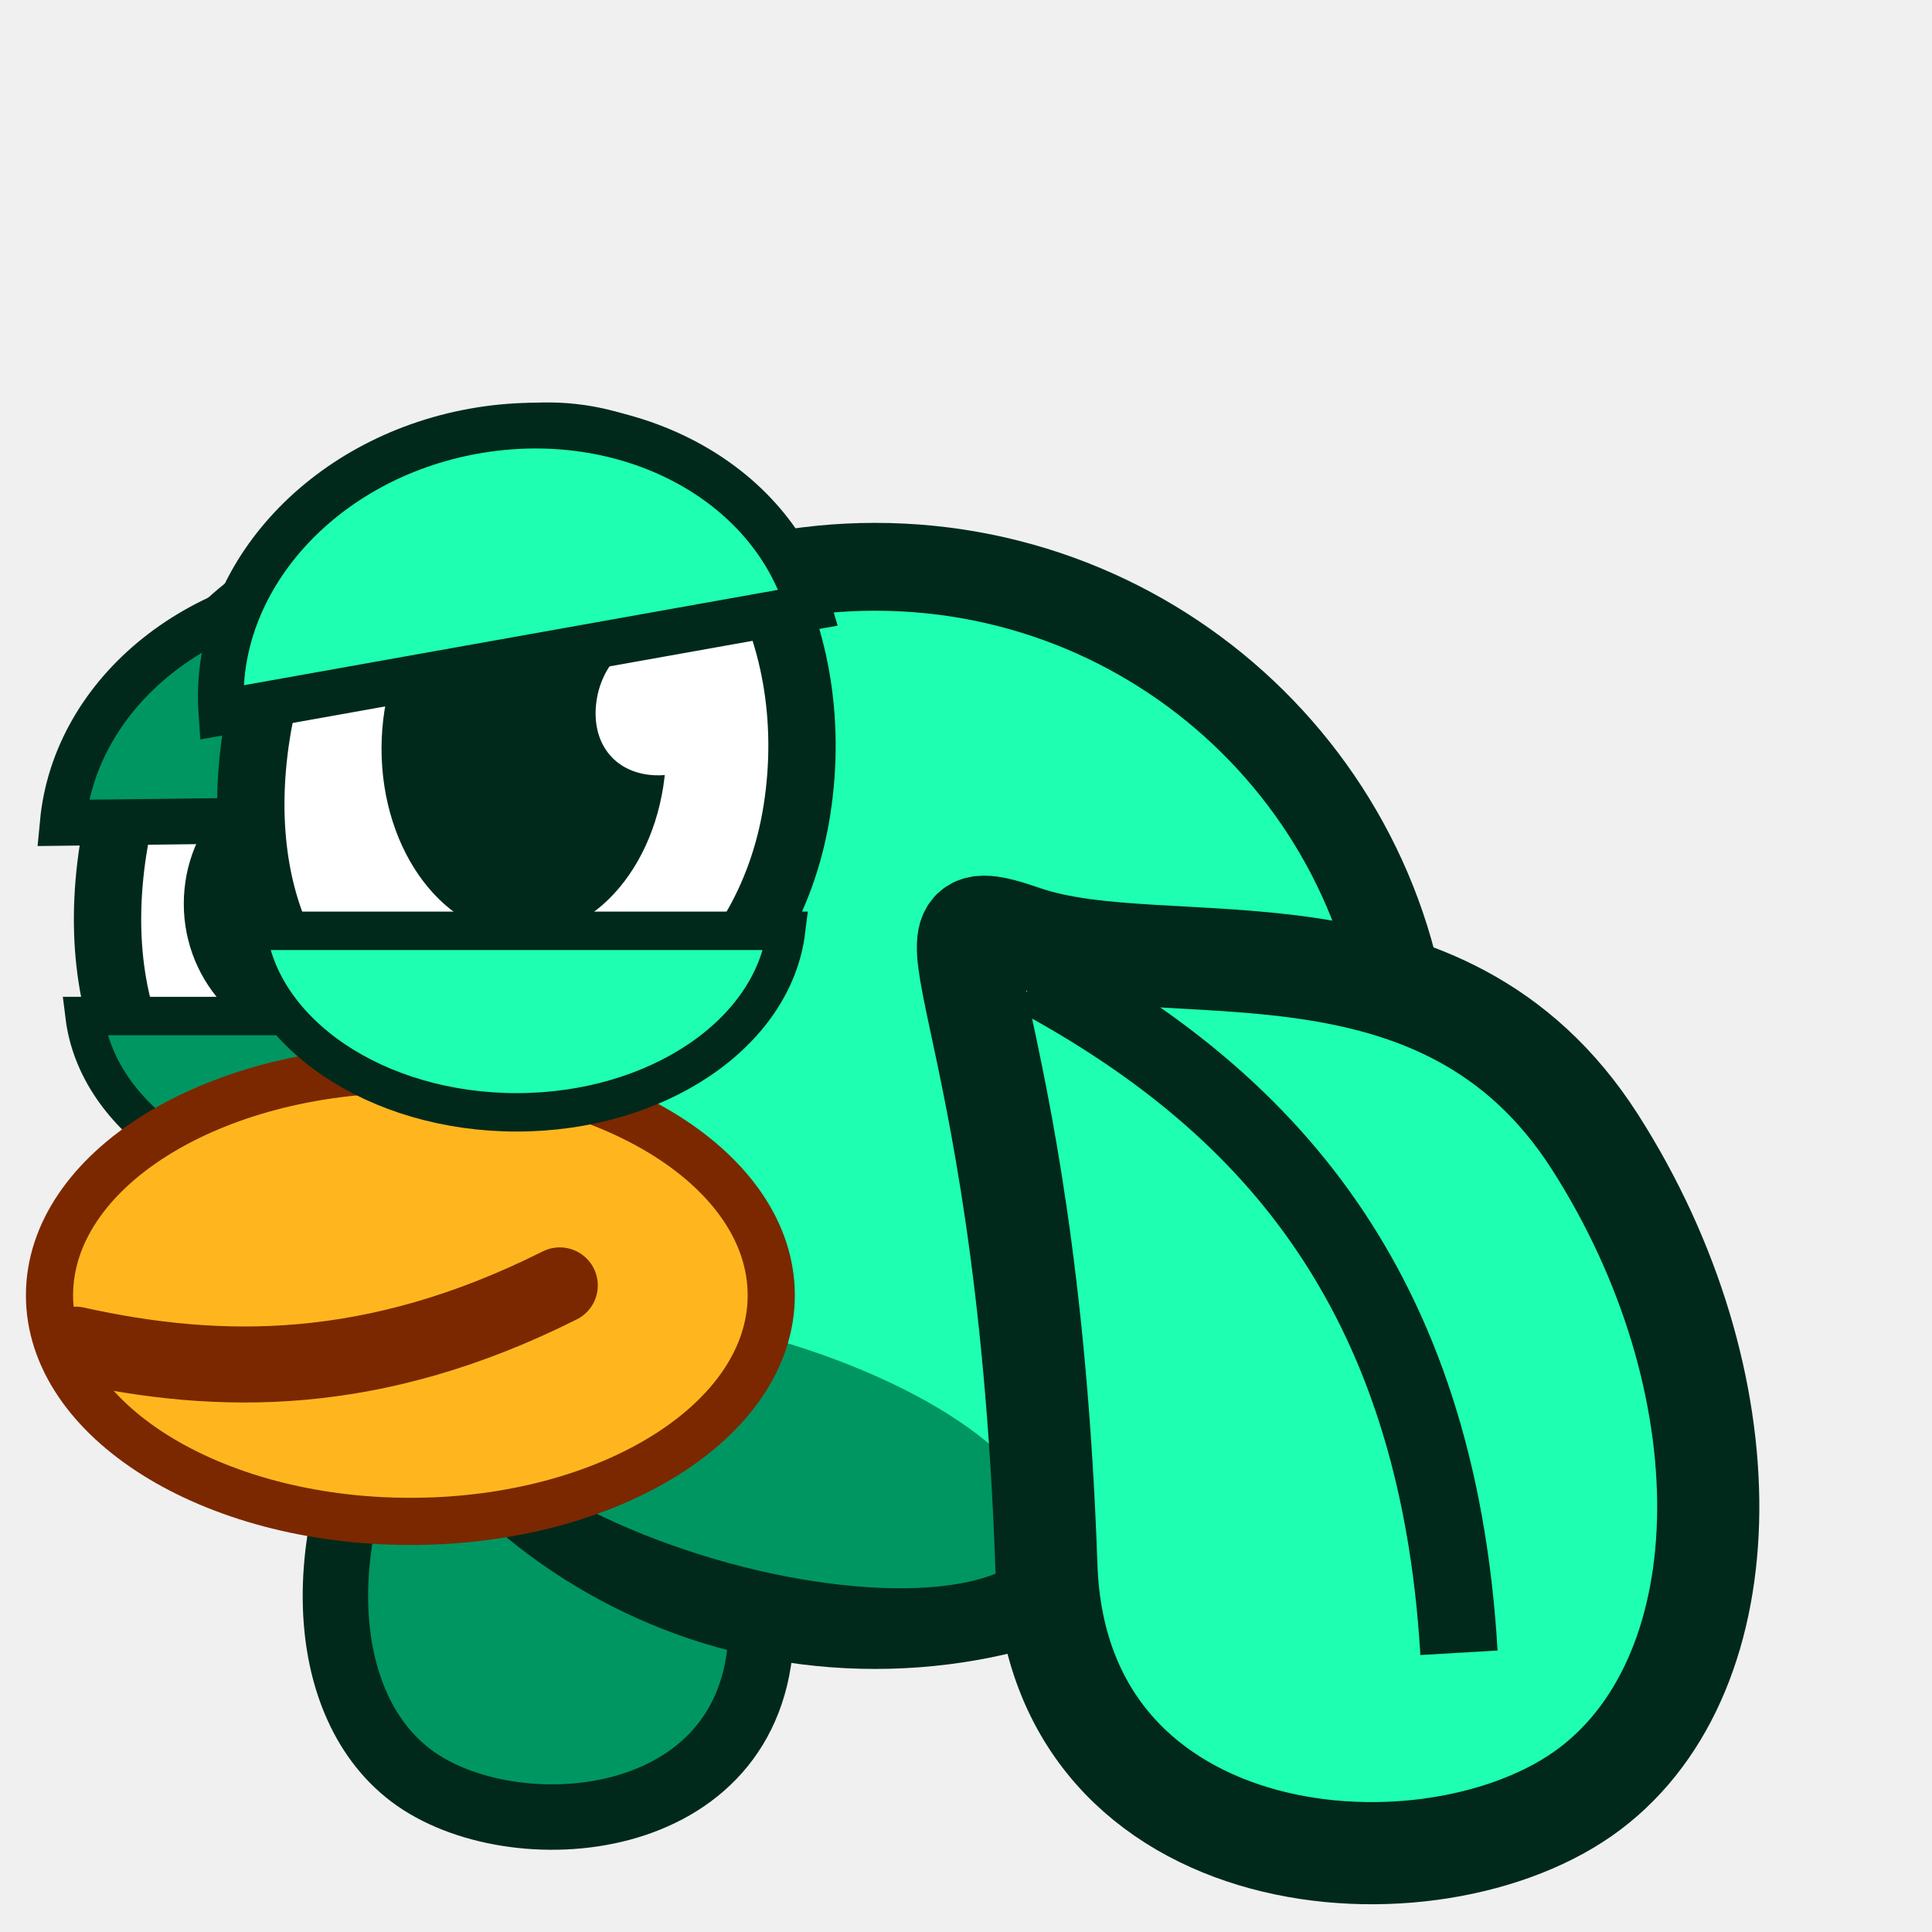
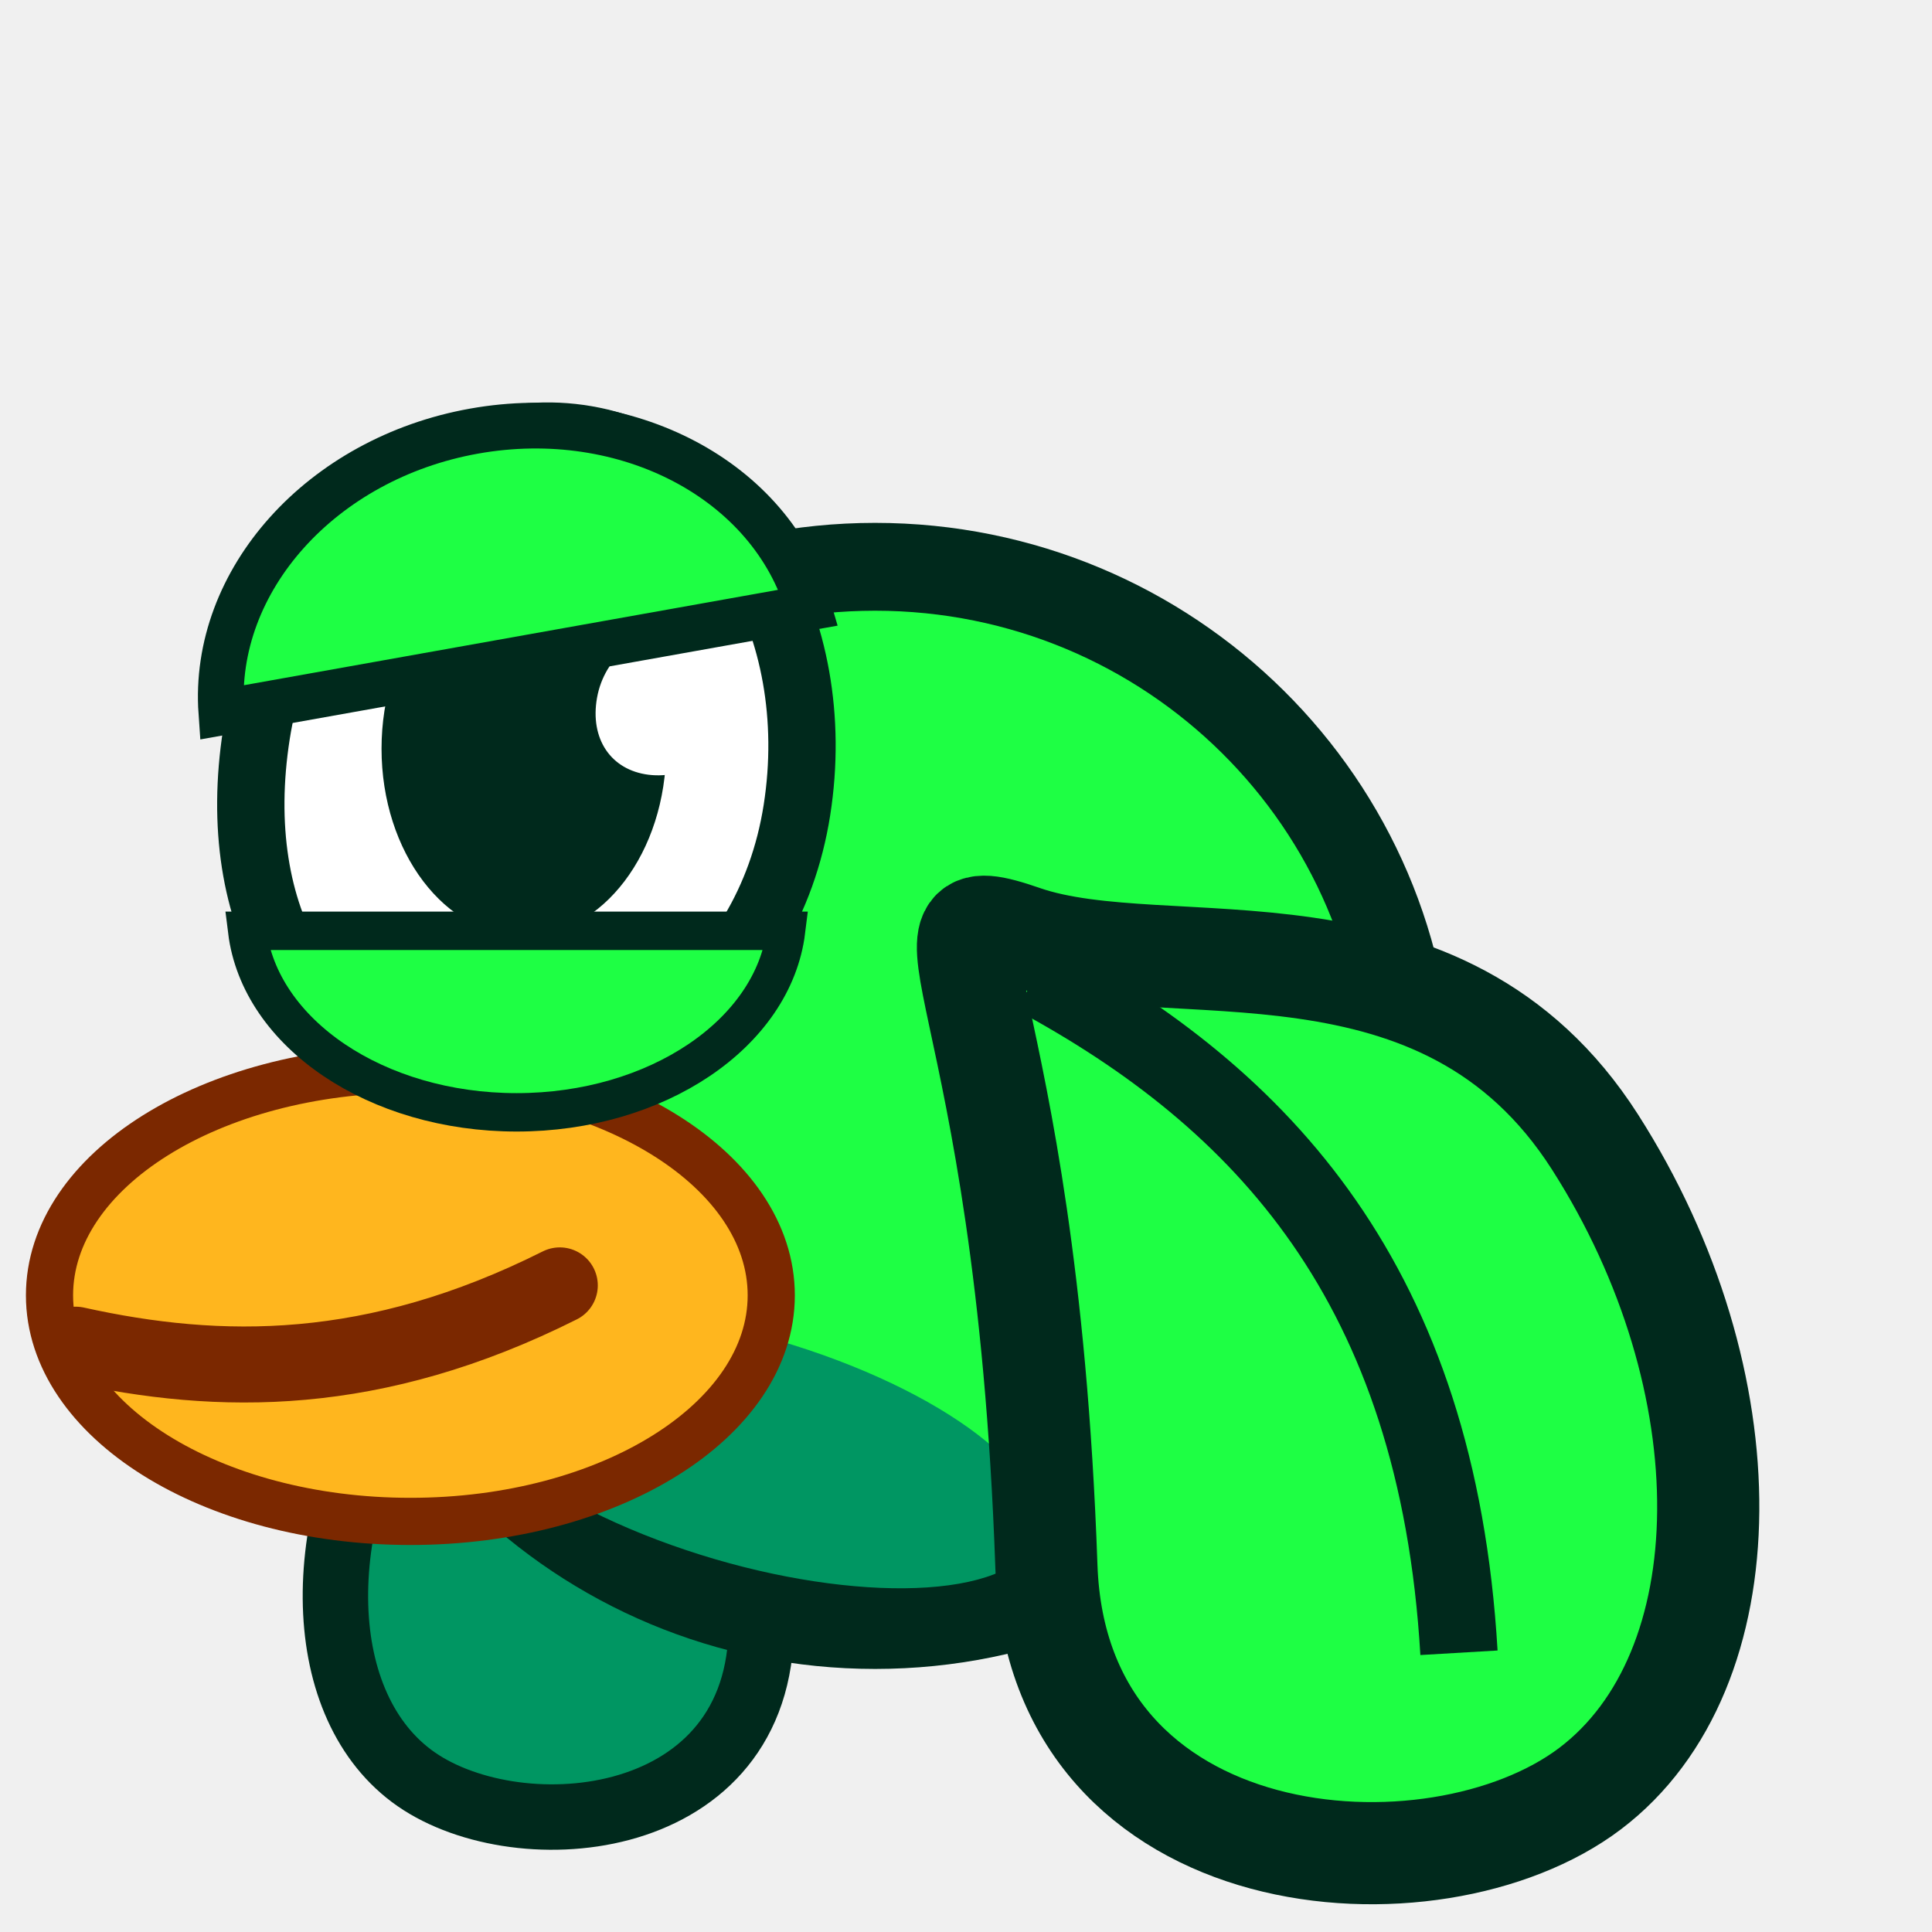
<svg xmlns="http://www.w3.org/2000/svg" width="100" height="100" viewBox="0 0 26.458 26.458" version="1.1" id="svg1" xml:space="preserve">
  <defs id="defs1">
    <linearGradient id="linearGradient13895">
      <stop style="stop-color:#000000;stop-opacity:1;" offset="0" id="stop13893" />
    </linearGradient>
    <filter style="color-interpolation-filters:sRGB;" id="filter14269" x="-0.312" y="-0.296" width="1.623" height="1.592">
      <feGaussianBlur stdDeviation="0.205" result="blur" id="feGaussianBlur14263" />
      <feComposite in="SourceGraphic" in2="blur" operator="in" result="composite1" id="feComposite14265" />
      <feComposite in="composite1" in2="composite1" operator="in" result="composite2" id="feComposite14267" />
    </filter>
    <filter style="color-interpolation-filters:sRGB;" id="filter14269-3" x="-0.312" y="-0.296" width="1.623" height="1.592">
      <feGaussianBlur stdDeviation="0.205" result="blur" id="feGaussianBlur14263-56" />
      <feComposite in="SourceGraphic" in2="blur" operator="in" result="composite1" id="feComposite14265-29" />
      <feComposite in="composite1" in2="composite1" operator="in" result="composite2" id="feComposite14267-1" />
    </filter>
    <filter style="color-interpolation-filters:sRGB;" id="filter14269-5" x="-0.312" y="-0.296" width="1.623" height="1.592">
      <feGaussianBlur stdDeviation="0.205" result="blur" id="feGaussianBlur14263-6" />
      <feComposite in="SourceGraphic" in2="blur" operator="in" result="composite1" id="feComposite14265-2" />
      <feComposite in="composite1" in2="composite1" operator="in" result="composite2" id="feComposite14267-9" />
    </filter>
    <filter style="color-interpolation-filters:sRGB;" id="filter14269-1" x="-0.312" y="-0.296" width="1.623" height="1.592">
      <feGaussianBlur stdDeviation="0.205" result="blur" id="feGaussianBlur14263-2" />
      <feComposite in="SourceGraphic" in2="blur" operator="in" result="composite1" id="feComposite14265-7" />
      <feComposite in="composite1" in2="composite1" operator="in" result="composite2" id="feComposite14267-0" />
    </filter>
    <filter style="color-interpolation-filters:sRGB;" id="filter14269-2" x="-0.312" y="-0.296" width="1.623" height="1.592">
      <feGaussianBlur stdDeviation="0.205" result="blur" id="feGaussianBlur14263-61" />
      <feComposite in="SourceGraphic" in2="blur" operator="in" result="composite1" id="feComposite14265-8" />
      <feComposite in="composite1" in2="composite1" operator="in" result="composite2" id="feComposite14267-7" />
    </filter>
    <filter style="color-interpolation-filters:sRGB;" id="filter14269-5-5" x="-0.312" y="-0.296" width="1.623" height="1.592">
      <feGaussianBlur stdDeviation="0.205" result="blur" id="feGaussianBlur14263-6-9" />
      <feComposite in="SourceGraphic" in2="blur" operator="in" result="composite1" id="feComposite14265-2-2" />
      <feComposite in="composite1" in2="composite1" operator="in" result="composite2" id="feComposite14267-9-2" />
    </filter>
    <filter style="color-interpolation-filters:sRGB;" id="filter14269-9" x="-0.312" y="-0.296" width="1.623" height="1.592">
      <feGaussianBlur stdDeviation="0.205" result="blur" id="feGaussianBlur14263-3" />
      <feComposite in="SourceGraphic" in2="blur" operator="in" result="composite1" id="feComposite14265-1" />
      <feComposite in="composite1" in2="composite1" operator="in" result="composite2" id="feComposite14267-94" />
    </filter>
    <filter style="color-interpolation-filters:sRGB;" id="filter14269-5-0" x="-0.312" y="-0.296" width="1.623" height="1.592">
      <feGaussianBlur stdDeviation="0.205" result="blur" id="feGaussianBlur14263-6-6" />
      <feComposite in="SourceGraphic" in2="blur" operator="in" result="composite1" id="feComposite14265-2-3" />
      <feComposite in="composite1" in2="composite1" operator="in" result="composite2" id="feComposite14267-9-20" />
    </filter>
    <filter style="color-interpolation-filters:sRGB;" id="filter14269-52" x="-0.312" y="-0.296" width="1.623" height="1.592">
      <feGaussianBlur stdDeviation="0.205" result="blur" id="feGaussianBlur14263-5" />
      <feComposite in="SourceGraphic" in2="blur" operator="in" result="composite1" id="feComposite14265-4" />
      <feComposite in="composite1" in2="composite1" operator="in" result="composite2" id="feComposite14267-74" />
    </filter>
    <filter style="color-interpolation-filters:sRGB;" id="filter14269-5-4" x="-0.312" y="-0.296" width="1.623" height="1.592">
      <feGaussianBlur stdDeviation="0.205" result="blur" id="feGaussianBlur14263-6-3" />
      <feComposite in="SourceGraphic" in2="blur" operator="in" result="composite1" id="feComposite14265-2-1" />
      <feComposite in="composite1" in2="composite1" operator="in" result="composite2" id="feComposite14267-9-4" />
    </filter>
    <filter style="color-interpolation-filters:sRGB;" id="filter14269-35" x="-0.312" y="-0.296" width="1.623" height="1.592">
      <feGaussianBlur stdDeviation="0.205" result="blur" id="feGaussianBlur14263-62" />
      <feComposite in="SourceGraphic" in2="blur" operator="in" result="composite1" id="feComposite14265-9" />
      <feComposite in="composite1" in2="composite1" operator="in" result="composite2" id="feComposite14267-12" />
    </filter>
    <filter style="color-interpolation-filters:sRGB;" id="filter14269-3-7" x="-0.312" y="-0.296" width="1.623" height="1.592">
      <feGaussianBlur stdDeviation="0.205" result="blur" id="feGaussianBlur14263-56-0" />
      <feComposite in="SourceGraphic" in2="blur" operator="in" result="composite1" id="feComposite14265-29-9" />
      <feComposite in="composite1" in2="composite1" operator="in" result="composite2" id="feComposite14267-1-3" />
    </filter>
    <filter style="color-interpolation-filters:sRGB;" id="filter14269-5-2" x="-0.312" y="-0.296" width="1.623" height="1.592">
      <feGaussianBlur stdDeviation="0.205" result="blur" id="feGaussianBlur14263-6-0" />
      <feComposite in="SourceGraphic" in2="blur" operator="in" result="composite1" id="feComposite14265-2-23" />
      <feComposite in="composite1" in2="composite1" operator="in" result="composite2" id="feComposite14267-9-7" />
    </filter>
    <filter style="color-interpolation-filters:sRGB;" id="filter14269-1-6" x="-0.312" y="-0.296" width="1.623" height="1.592">
      <feGaussianBlur stdDeviation="0.205" result="blur" id="feGaussianBlur14263-2-1" />
      <feComposite in="SourceGraphic" in2="blur" operator="in" result="composite1" id="feComposite14265-7-2" />
      <feComposite in="composite1" in2="composite1" operator="in" result="composite2" id="feComposite14267-0-9" />
    </filter>
    <filter style="color-interpolation-filters:sRGB;" id="filter14269-2-3" x="-0.312" y="-0.296" width="1.623" height="1.592">
      <feGaussianBlur stdDeviation="0.205" result="blur" id="feGaussianBlur14263-61-1" />
      <feComposite in="SourceGraphic" in2="blur" operator="in" result="composite1" id="feComposite14265-8-9" />
      <feComposite in="composite1" in2="composite1" operator="in" result="composite2" id="feComposite14267-7-4" />
    </filter>
    <filter style="color-interpolation-filters:sRGB;" id="filter14269-5-5-6" x="-0.312" y="-0.296" width="1.623" height="1.592">
      <feGaussianBlur stdDeviation="0.205" result="blur" id="feGaussianBlur14263-6-9-1" />
      <feComposite in="SourceGraphic" in2="blur" operator="in" result="composite1" id="feComposite14265-2-2-0" />
      <feComposite in="composite1" in2="composite1" operator="in" result="composite2" id="feComposite14267-9-2-6" />
    </filter>
    <filter style="color-interpolation-filters:sRGB;" id="filter14269-9-3" x="-0.312" y="-0.296" width="1.623" height="1.592">
      <feGaussianBlur stdDeviation="0.205" result="blur" id="feGaussianBlur14263-3-2" />
      <feComposite in="SourceGraphic" in2="blur" operator="in" result="composite1" id="feComposite14265-1-0" />
      <feComposite in="composite1" in2="composite1" operator="in" result="composite2" id="feComposite14267-94-6" />
    </filter>
    <filter style="color-interpolation-filters:sRGB;" id="filter14269-5-0-5" x="-0.312" y="-0.296" width="1.623" height="1.592">
      <feGaussianBlur stdDeviation="0.205" result="blur" id="feGaussianBlur14263-6-6-6" />
      <feComposite in="SourceGraphic" in2="blur" operator="in" result="composite1" id="feComposite14265-2-3-9" />
      <feComposite in="composite1" in2="composite1" operator="in" result="composite2" id="feComposite14267-9-20-3" />
    </filter>
    <filter style="color-interpolation-filters:sRGB;" id="filter14269-52-7" x="-0.312" y="-0.296" width="1.623" height="1.592">
      <feGaussianBlur stdDeviation="0.205" result="blur" id="feGaussianBlur14263-5-4" />
      <feComposite in="SourceGraphic" in2="blur" operator="in" result="composite1" id="feComposite14265-4-5" />
      <feComposite in="composite1" in2="composite1" operator="in" result="composite2" id="feComposite14267-74-2" />
    </filter>
    <filter style="color-interpolation-filters:sRGB;" id="filter14269-5-4-0" x="-0.312" y="-0.296" width="1.623" height="1.592">
      <feGaussianBlur stdDeviation="0.205" result="blur" id="feGaussianBlur14263-6-3-7" />
      <feComposite in="SourceGraphic" in2="blur" operator="in" result="composite1" id="feComposite14265-2-1-8" />
      <feComposite in="composite1" in2="composite1" operator="in" result="composite2" id="feComposite14267-9-4-6" />
    </filter>
  </defs>
  <g id="layer1">
-     <path id="path2-8" style="fill:#ffffff;stroke:#00291c;stroke-width:0.922;stroke-opacity:1" d="m 8.952,12.665 c -0.395,2.524 -2.562,3.978 -4.606,3.691 -2.044,-0.287 -3.191,-2.206 -2.796,-4.73 0.395,-2.524 2.372,-4.338 4.416,-4.051 2.044,0.287 3.381,2.566 2.986,5.09 z" />
-     <ellipse style="fill:#00291c;fill-opacity:1;stroke:none;stroke-width:0.848;stroke-opacity:1" id="ellipse9" cx="4.466" cy="12.376" rx="1.949" ry="1.997" />
-     <path id="path9-1" style="fill:#009662;fill-opacity:1;stroke:#00291c;stroke-width:0.526;stroke-dasharray:none;stroke-opacity:1" d="m 1.158,13.914 a 3.705,2.734 0 0 0 3.69,2.486 3.705,2.734 0 0 0 3.69,-2.486 z" />
-     <path id="path3-2" style="fill:#009662;fill-opacity:1;stroke:#00291c;stroke-width:0.626;stroke-dasharray:none;stroke-opacity:1" d="M 0.859,11.269 A 3.502,4.101 89.317 0 1 4.905,8.036 3.502,4.101 89.317 0 1 9.027,11.171 Z" />
    <path id="path5" style="fill:#009662;fill-opacity:1;stroke:#00291c;stroke-width:0.896;stroke-opacity:1" d="m 10.624,16.874 c 1.13,-0.386 -0.021,0.4 -0.201,5.504 -0.097,2.742 -3.419,2.971 -4.789,1.941 C 4.264,23.29 4.244,20.761 5.59,18.671 6.936,16.582 9.355,17.307 10.624,16.874 Z" />
-     <ellipse style="fill:#1effb1;fill-opacity:1;stroke:#00291c;stroke-width:1.203;stroke-dasharray:none;stroke-opacity:1" id="path1" cx="11.984" cy="15.008" rx="7.315" ry="7.246" />
+     <ellipse style="fill:#1eff44;fill-opacity:1;stroke:#00291c;stroke-width:1.203;stroke-dasharray:none;stroke-opacity:1" id="path1" cx="11.984" cy="15.008" rx="7.315" ry="7.246" />
    <ellipse style="fill:#009662;fill-opacity:1;stroke:none;stroke-width:0.44;stroke-dasharray:none;stroke-opacity:1" id="ellipse10" cx="23.38" cy="16.419" rx="4.071" ry="1.742" transform="matrix(0.9353118,0.3538245,-0.7086267,0.7055836,0,0)" />
    <ellipse style="fill:#ffb61e;fill-opacity:1;stroke:#7b2800;stroke-width:0.646;stroke-dasharray:none;stroke-opacity:1" id="ellipse1" cx="5.62" cy="17.739" rx="4.942" ry="3.096" />
    <path style="fill:none;fill-opacity:1;stroke:#7b2800;stroke-width:1.041;stroke-linecap:round;stroke-linejoin:round;stroke-opacity:1" d="M 7.666,17.603 C 5.123,18.878 3.011,18.852 1.037,18.415" id="path14" />
-     <path id="path4" style="fill:#1effb1;fill-opacity:1;stroke:#00291c;stroke-width:1.399;stroke-opacity:1" d="m 14.018,12.824 c -1.756,-0.605 0.033,0.626 0.312,8.627 0.15,4.297 5.316,4.656 7.446,3.043 2.13,-1.614 2.161,-5.577 0.068,-8.853 -2.093,-3.276 -5.854,-2.138 -7.827,-2.817 z" />
+     <path id="path4" style="fill:#1eff44;fill-opacity:1;stroke:#00291c;stroke-width:1.399;stroke-opacity:1" d="m 14.018,12.824 c -1.756,-0.605 0.033,0.626 0.312,8.627 0.15,4.297 5.316,4.656 7.446,3.043 2.13,-1.614 2.161,-5.577 0.068,-8.853 -2.093,-3.276 -5.854,-2.138 -7.827,-2.817 z" />
    <path style="fill:none;fill-opacity:1;stroke:#00291c;stroke-width:1.059;stroke-dasharray:none;stroke-opacity:1" d="m 19.98,22.634 c -0.297,-5.044 -2.69,-7.586 -5.804,-9.266" id="path6" />
    <path id="ellipse3-0" style="fill:#ffffff;stroke:#00291c;stroke-width:0.922;stroke-opacity:1" d="m 10.914,11.092 c -0.395,2.524 -2.562,3.978 -4.606,3.691 -2.044,-0.287 -3.191,-2.206 -2.796,-4.73 0.395,-2.524 2.372,-4.338 4.416,-4.051 2.044,0.287 3.381,2.566 2.986,5.09 z" />
    <ellipse style="fill:#00291c;fill-opacity:1;stroke:none;stroke-width:0.962;stroke-opacity:1" id="path7-6" cx="7.174" cy="10.253" rx="1.949" ry="2.567" />
    <path id="path8-8" style="fill:#ffffff;stroke:none;stroke-width:0.219;stroke-opacity:1" d="m 10.047,9.787 c -0.1,0.563 -0.648,0.886 -1.164,0.823 -0.517,-0.064 -0.807,-0.492 -0.707,-1.054 0.1,-0.563 0.6,-0.967 1.116,-0.903 0.517,0.064 0.855,0.572 0.755,1.134 z" />
-     <path id="ellipse14-9" style="fill:#1effb1;fill-opacity:1;stroke:#00291c;stroke-width:0.526;stroke-dasharray:none;stroke-opacity:1" d="m 3.385,12.747 a 3.705,2.734 0 0 0 3.69,2.486 3.705,2.734 0 0 0 3.69,-2.486 z" />
-     <path id="path16-2" style="fill:#1effb1;fill-opacity:1;stroke:#00291c;stroke-width:0.626;stroke-dasharray:none;stroke-opacity:1" d="M 3.031,9.757 A 3.502,4.101 79.869 0 1 6.492,5.904 3.502,4.101 79.869 0 1 11.073,8.321 Z" />
+     <path id="ellipse14-9" style="fill:#1eff44;fill-opacity:1;stroke:#00291c;stroke-width:0.526;stroke-dasharray:none;stroke-opacity:1" d="m 3.385,12.747 a 3.705,2.734 0 0 0 3.69,2.486 3.705,2.734 0 0 0 3.69,-2.486 z" />
+     <path id="path16-2" style="fill:#1eff44;fill-opacity:1;stroke:#00291c;stroke-width:0.626;stroke-dasharray:none;stroke-opacity:1" d="M 3.031,9.757 A 3.502,4.101 79.869 0 1 6.492,5.904 3.502,4.101 79.869 0 1 11.073,8.321 Z" />
  </g>
</svg>
